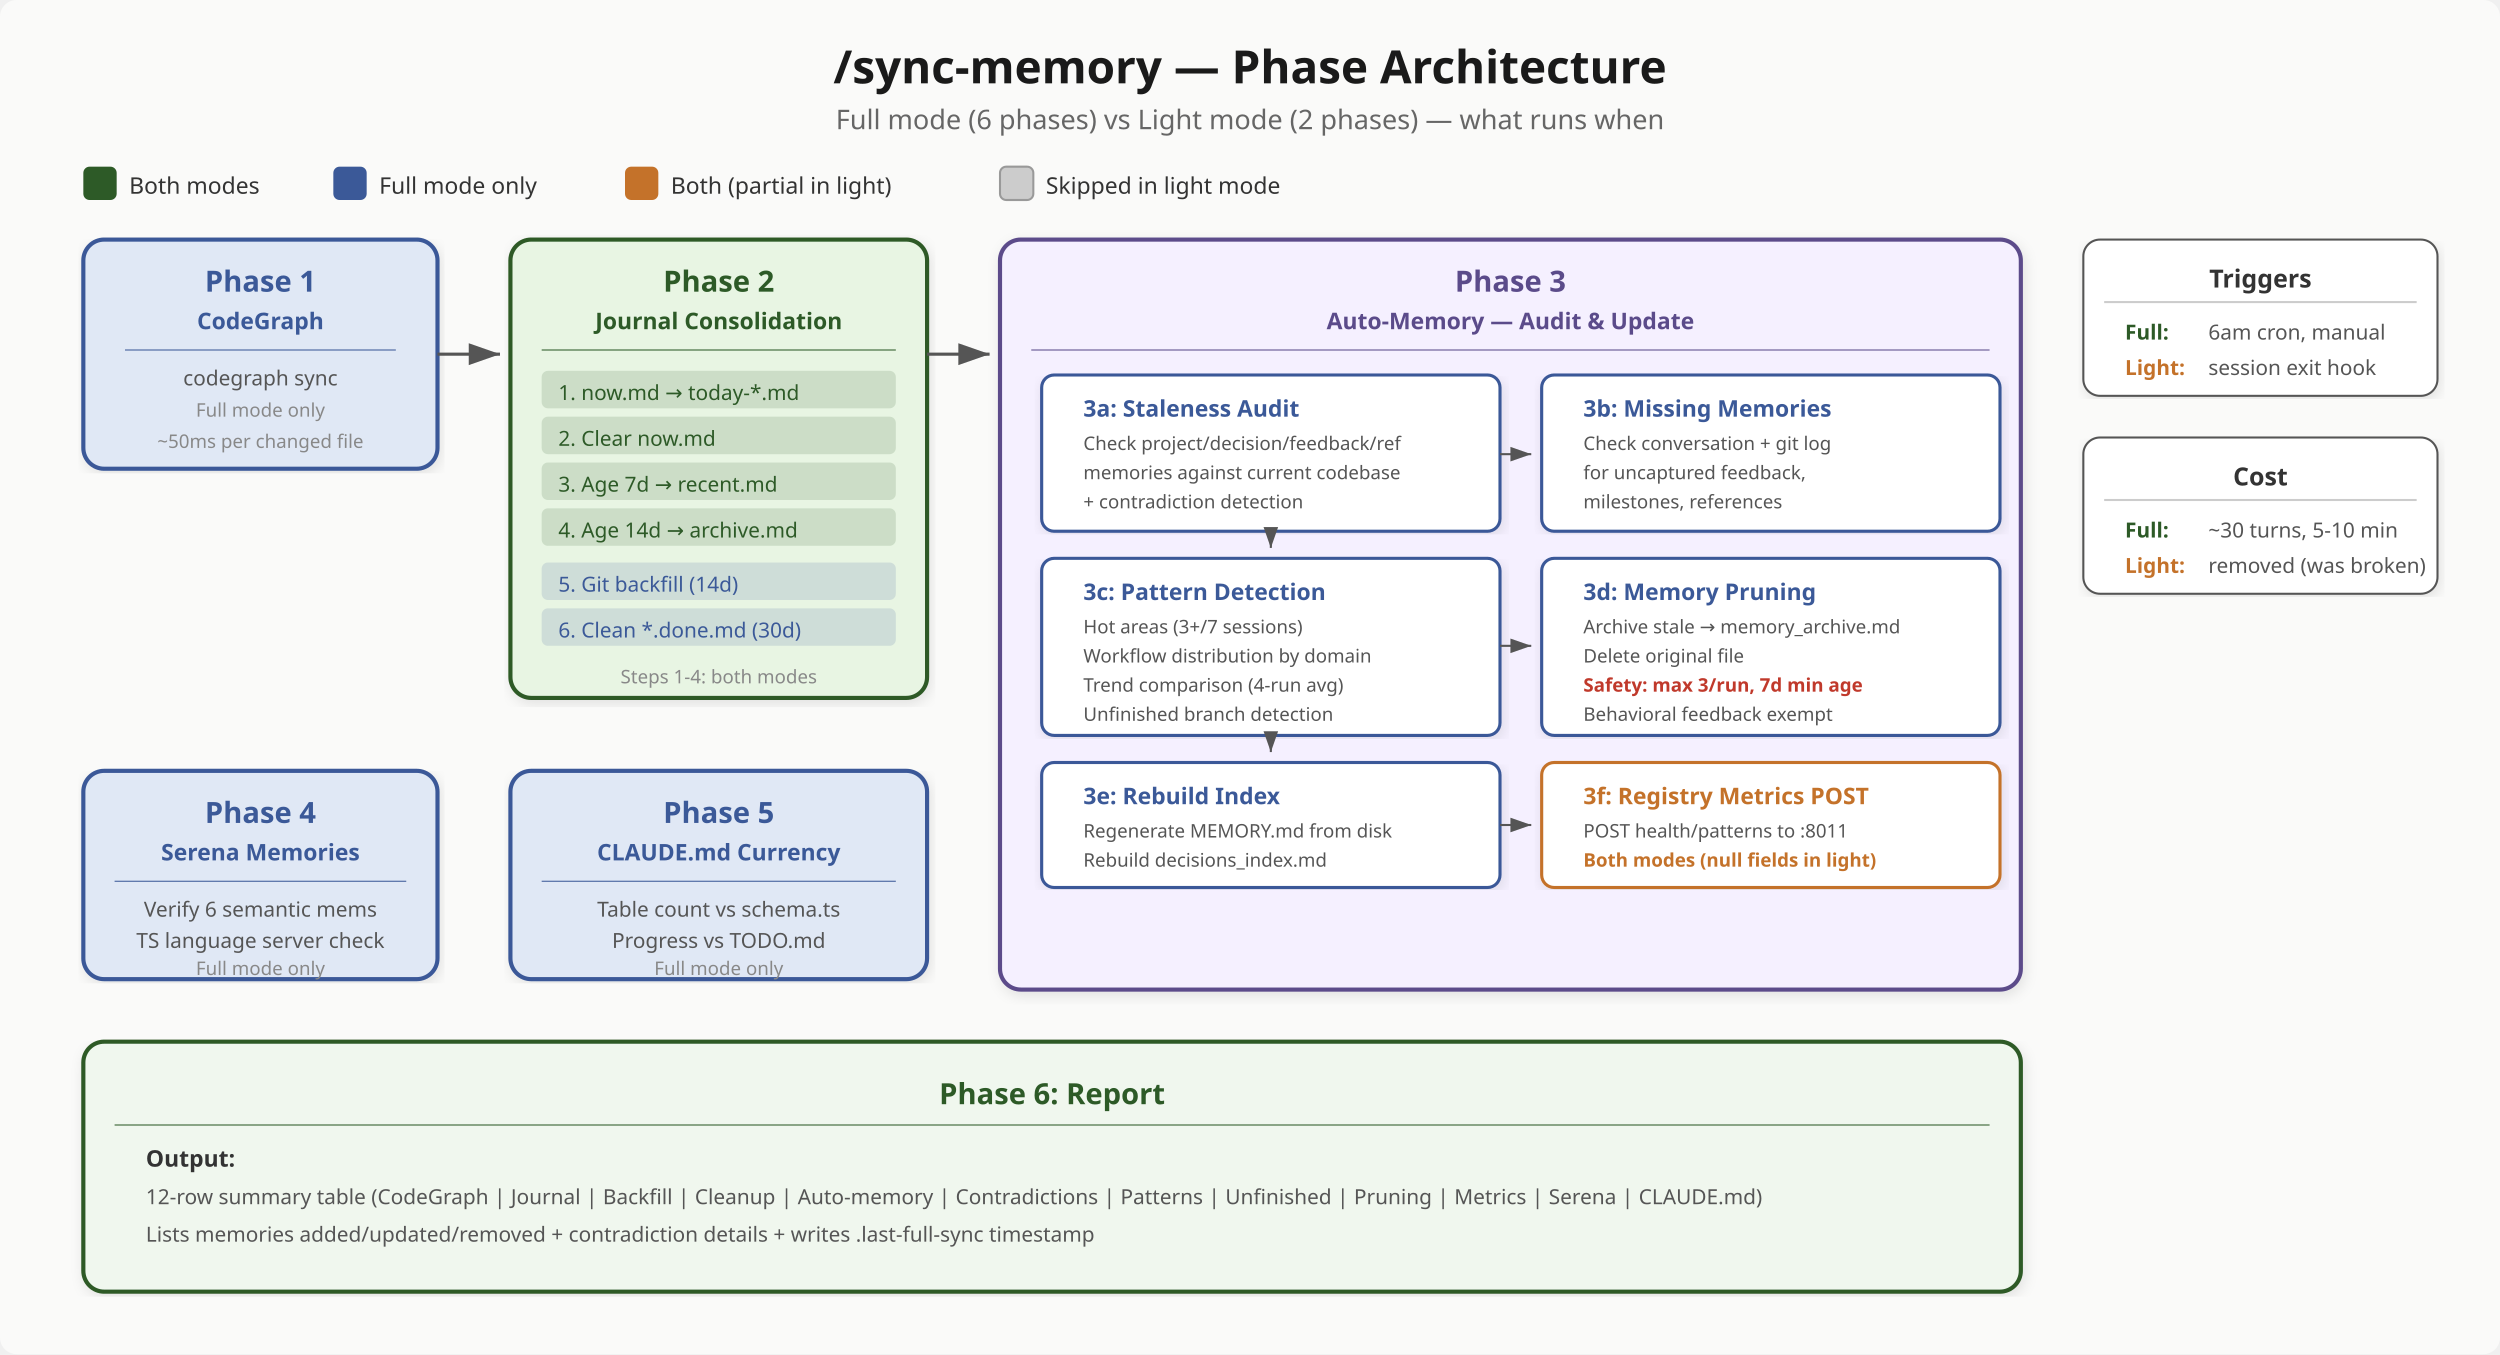
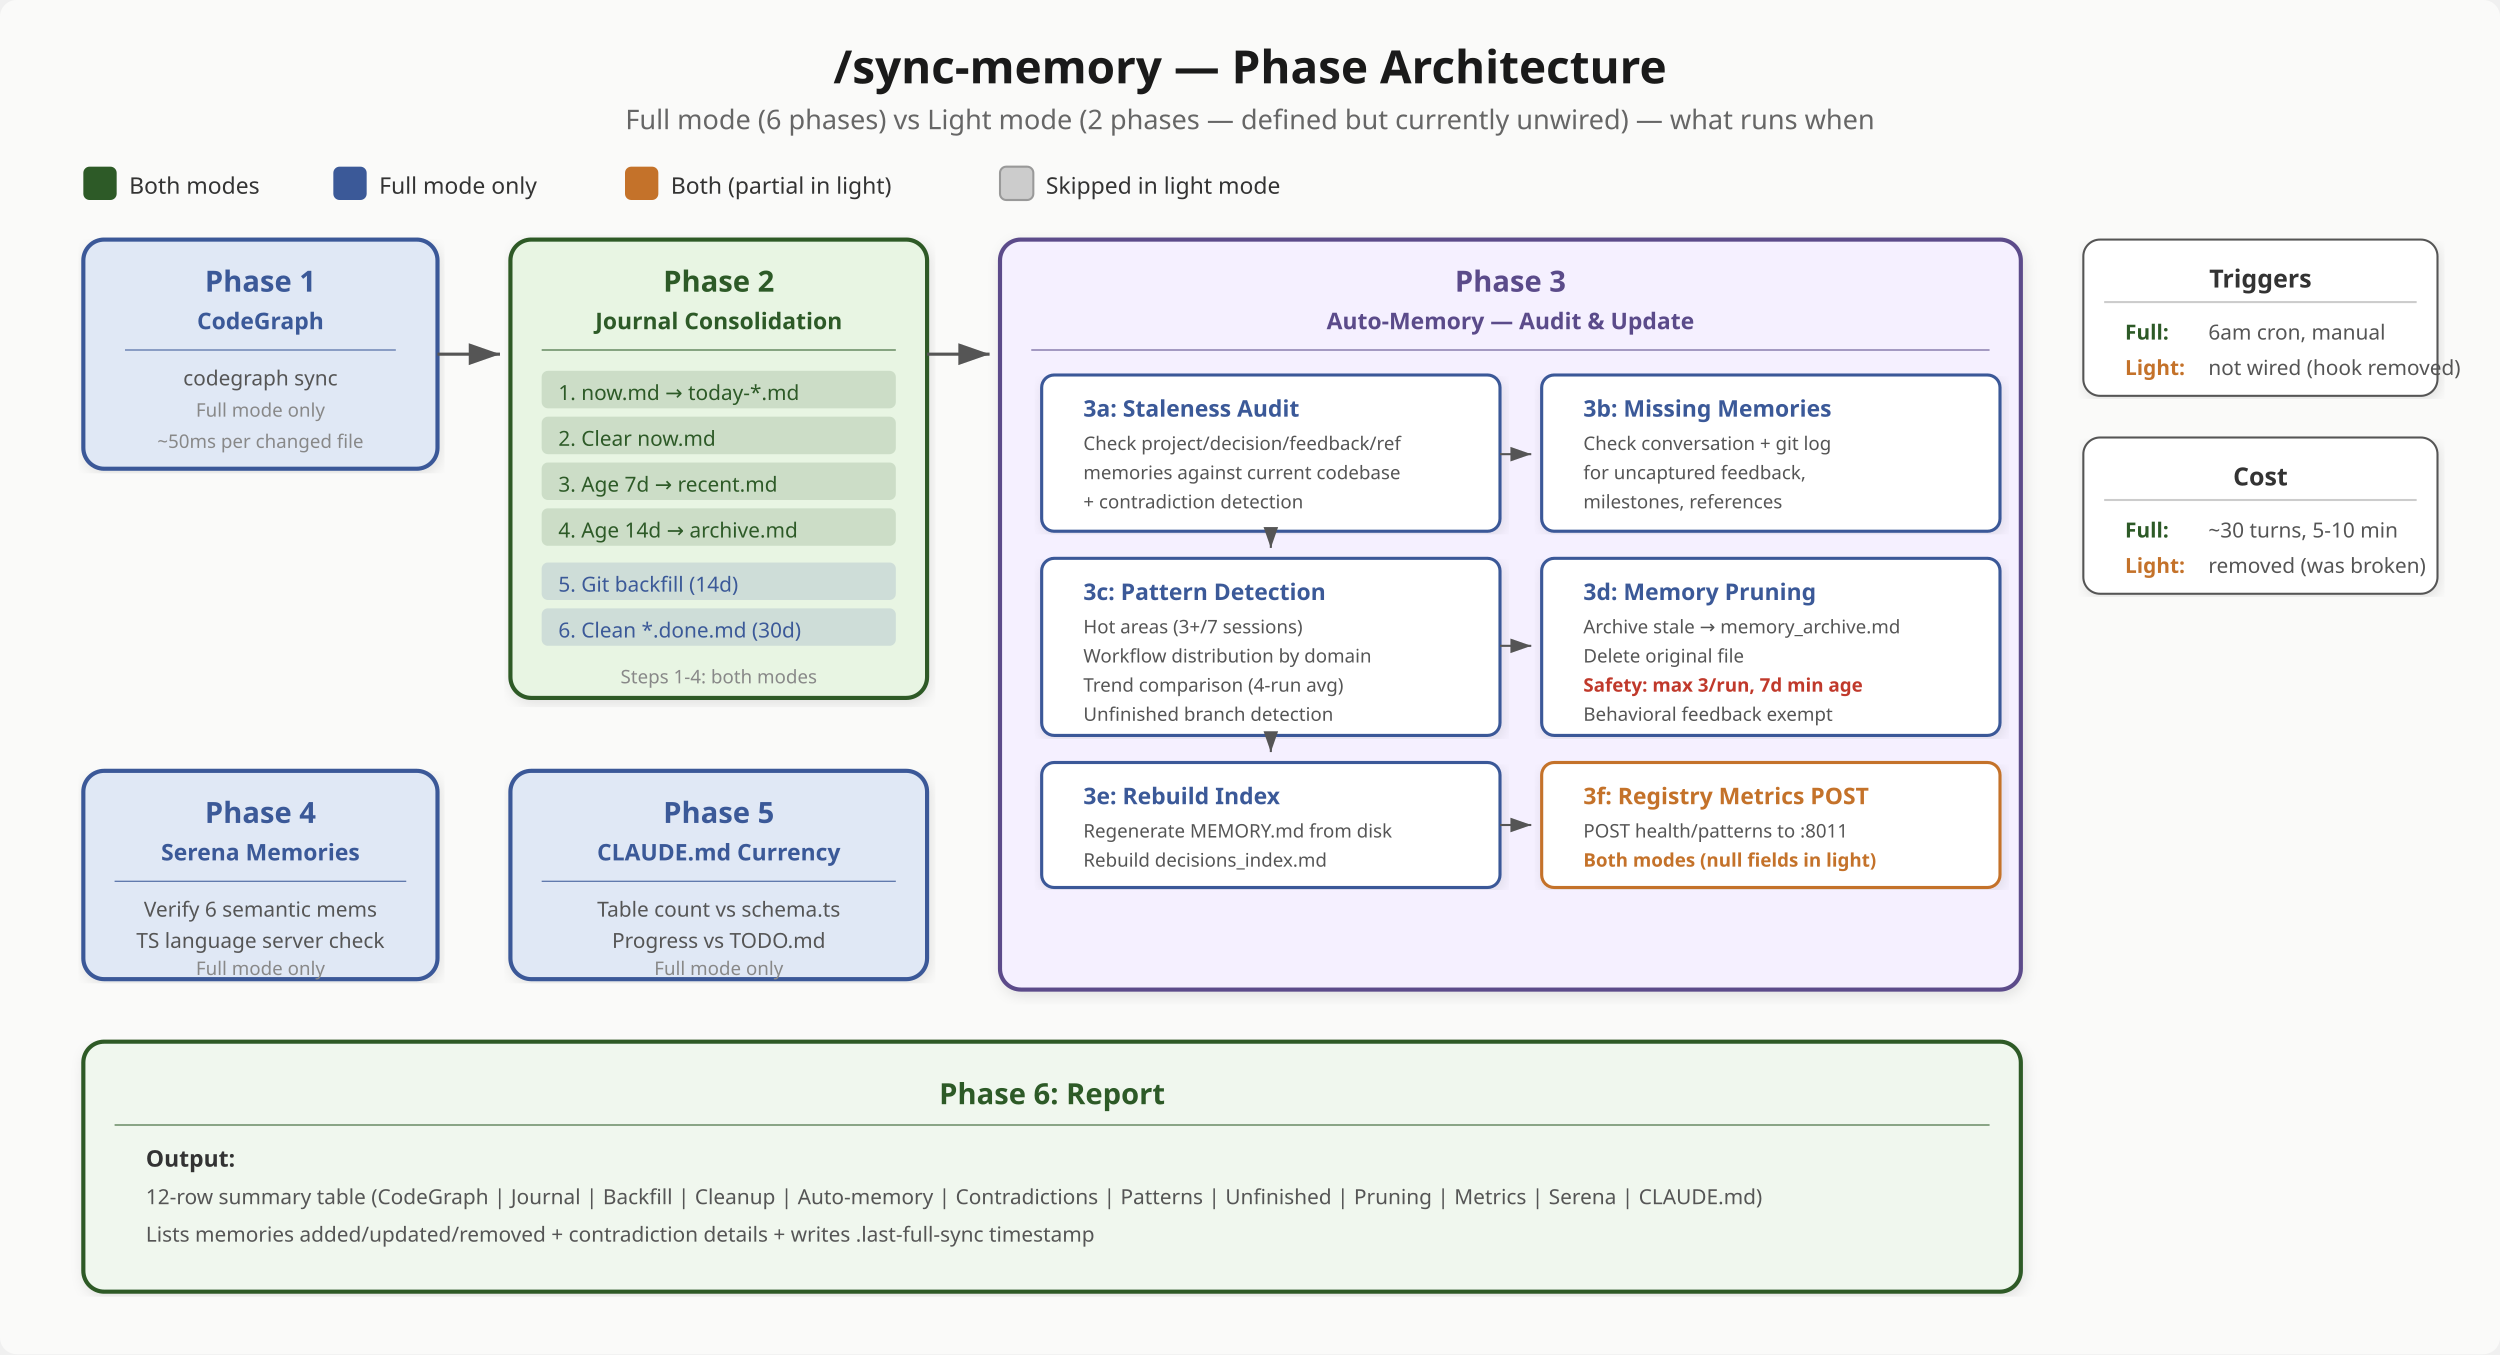
<svg xmlns="http://www.w3.org/2000/svg" viewBox="0 0 1200 650" font-family="'Plus Jakarta Sans', 'Segoe UI', system-ui, sans-serif">
  <defs>
    <marker id="ar" markerWidth="10" markerHeight="7" refX="10" refY="3.5" orient="auto">
      <polygon points="0 0, 10 3.5, 0 7" fill="#555" />
    </marker>
    <filter id="sh2" x="-2%" y="-2%" width="104%" height="104%">
      <feDropShadow dx="1" dy="2" stdDeviation="3" flood-opacity="0.1" />
    </filter>
  </defs>
  <rect width="1200" height="650" fill="#FAFAF9" rx="8" />
  <text x="600" y="40" text-anchor="middle" font-size="22" font-weight="700" fill="#1a1a1a">/sync-memory — Phase Architecture</text>
-   <text x="600" y="62" text-anchor="middle" font-size="13" fill="#666">Full mode (6 phases) vs Light mode (2 phases) — what runs when</text>
+   <text x="600" y="62" text-anchor="middle" font-size="13" fill="#666">Full mode (6 phases) vs Light mode (2 phases — defined but currently unwired) — what runs when</text>
  <rect x="40" y="80" width="16" height="16" rx="3" fill="#2D5A27" />
  <text x="62" y="93" font-size="11" fill="#333">Both modes</text>
  <rect x="160" y="80" width="16" height="16" rx="3" fill="#3B5998" />
  <text x="182" y="93" font-size="11" fill="#333">Full mode only</text>
  <rect x="300" y="80" width="16" height="16" rx="3" fill="#C4722A" />
  <text x="322" y="93" font-size="11" fill="#333">Both (partial in light)</text>
  <rect x="480" y="80" width="16" height="16" rx="3" fill="#ccc" stroke="#999" />
  <text x="502" y="93" font-size="11" fill="#333">Skipped in light mode</text>
  <rect x="40" y="115" width="170" height="110" rx="10" fill="#E0E8F5" stroke="#3B5998" stroke-width="2" filter="url(#sh2)" />
  <text x="125" y="140" text-anchor="middle" font-size="14" font-weight="700" fill="#3B5998">Phase 1</text>
  <text x="125" y="158" text-anchor="middle" font-size="11" font-weight="600" fill="#3B5998">CodeGraph</text>
  <line x1="60" y1="168" x2="190" y2="168" stroke="#3B5998" stroke-width="0.5" />
  <text x="125" y="185" text-anchor="middle" font-size="10" fill="#555">codegraph sync</text>
  <text x="125" y="200" text-anchor="middle" font-size="9" fill="#888">Full mode only</text>
  <text x="125" y="215" text-anchor="middle" font-size="9" fill="#888">~50ms per changed file</text>
  <line x1="210" y1="170" x2="240" y2="170" stroke="#555" stroke-width="1.5" marker-end="url(#ar)" />
  <rect x="245" y="115" width="200" height="220" rx="10" fill="#E8F5E3" stroke="#2D5A27" stroke-width="2" filter="url(#sh2)" />
  <text x="345" y="140" text-anchor="middle" font-size="14" font-weight="700" fill="#2D5A27">Phase 2</text>
  <text x="345" y="158" text-anchor="middle" font-size="11" font-weight="600" fill="#2D5A27">Journal Consolidation</text>
  <line x1="260" y1="168" x2="430" y2="168" stroke="#2D5A27" stroke-width="0.5" />
  <rect x="260" y="178" width="170" height="18" rx="3" fill="#2D5A27" opacity="0.15" />
  <text x="268" y="192" font-size="10" fill="#2D5A27">1. now.md → today-*.md</text>
  <rect x="260" y="200" width="170" height="18" rx="3" fill="#2D5A27" opacity="0.15" />
  <text x="268" y="214" font-size="10" fill="#2D5A27">2. Clear now.md</text>
  <rect x="260" y="222" width="170" height="18" rx="3" fill="#2D5A27" opacity="0.15" />
  <text x="268" y="236" font-size="10" fill="#2D5A27">3. Age 7d → recent.md</text>
  <rect x="260" y="244" width="170" height="18" rx="3" fill="#2D5A27" opacity="0.15" />
  <text x="268" y="258" font-size="10" fill="#2D5A27">4. Age 14d → archive.md</text>
  <rect x="260" y="270" width="170" height="18" rx="3" fill="#3B5998" opacity="0.15" />
  <text x="268" y="284" font-size="10" fill="#3B5998">5. Git backfill (14d)</text>
  <rect x="260" y="292" width="170" height="18" rx="3" fill="#3B5998" opacity="0.15" />
  <text x="268" y="306" font-size="10" fill="#3B5998">6. Clean *.done.md (30d)</text>
  <text x="345" y="328" text-anchor="middle" font-size="9" fill="#888">Steps 1-4: both modes</text>
  <line x1="445" y1="170" x2="475" y2="170" stroke="#555" stroke-width="1.5" marker-end="url(#ar)" />
  <rect x="480" y="115" width="490" height="360" rx="10" fill="#F5F0FF" stroke="#5B4B8A" stroke-width="2" filter="url(#sh2)" />
  <text x="725" y="140" text-anchor="middle" font-size="14" font-weight="700" fill="#5B4B8A">Phase 3</text>
  <text x="725" y="158" text-anchor="middle" font-size="11" font-weight="600" fill="#5B4B8A">Auto-Memory — Audit &amp; Update</text>
  <line x1="495" y1="168" x2="955" y2="168" stroke="#5B4B8A" stroke-width="0.5" />
  <rect x="500" y="180" width="220" height="75" rx="6" fill="#fff" stroke="#3B5998" stroke-width="1.5" filter="url(#sh2)" />
  <text x="520" y="200" font-size="11" font-weight="700" fill="#3B5998">3a: Staleness Audit</text>
  <text x="520" y="216" font-size="9" fill="#555">Check project/decision/feedback/ref</text>
  <text x="520" y="230" font-size="9" fill="#555">memories against current codebase</text>
  <text x="520" y="244" font-size="9" fill="#555">+ contradiction detection</text>
  <rect x="740" y="180" width="220" height="75" rx="6" fill="#fff" stroke="#3B5998" stroke-width="1.5" filter="url(#sh2)" />
  <text x="760" y="200" font-size="11" font-weight="700" fill="#3B5998">3b: Missing Memories</text>
  <text x="760" y="216" font-size="9" fill="#555">Check conversation + git log</text>
  <text x="760" y="230" font-size="9" fill="#555">for uncaptured feedback,</text>
  <text x="760" y="244" font-size="9" fill="#555">milestones, references</text>
  <rect x="500" y="268" width="220" height="85" rx="6" fill="#fff" stroke="#3B5998" stroke-width="1.5" filter="url(#sh2)" />
  <text x="520" y="288" font-size="11" font-weight="700" fill="#3B5998">3c: Pattern Detection</text>
  <text x="520" y="304" font-size="9" fill="#555">Hot areas (3+/7 sessions)</text>
  <text x="520" y="318" font-size="9" fill="#555">Workflow distribution by domain</text>
  <text x="520" y="332" font-size="9" fill="#555">Trend comparison (4-run avg)</text>
  <text x="520" y="346" font-size="9" fill="#555">Unfinished branch detection</text>
  <rect x="740" y="268" width="220" height="85" rx="6" fill="#fff" stroke="#3B5998" stroke-width="1.5" filter="url(#sh2)" />
  <text x="760" y="288" font-size="11" font-weight="700" fill="#3B5998">3d: Memory Pruning</text>
  <text x="760" y="304" font-size="9" fill="#555">Archive stale → memory_archive.md</text>
  <text x="760" y="318" font-size="9" fill="#555">Delete original file</text>
  <text x="760" y="332" font-size="9" fill="#C0392B" font-weight="600">Safety: max 3/run, 7d min age</text>
  <text x="760" y="346" font-size="9" fill="#555">Behavioral feedback exempt</text>
  <rect x="500" y="366" width="220" height="60" rx="6" fill="#fff" stroke="#3B5998" stroke-width="1.5" filter="url(#sh2)" />
  <text x="520" y="386" font-size="11" font-weight="700" fill="#3B5998">3e: Rebuild Index</text>
  <text x="520" y="402" font-size="9" fill="#555">Regenerate MEMORY.md from disk</text>
  <text x="520" y="416" font-size="9" fill="#555">Rebuild decisions_index.md</text>
  <rect x="740" y="366" width="220" height="60" rx="6" fill="#fff" stroke="#C4722A" stroke-width="1.5" filter="url(#sh2)" />
  <text x="760" y="386" font-size="11" font-weight="700" fill="#C4722A">3f: Registry Metrics POST</text>
  <text x="760" y="402" font-size="9" fill="#555">POST health/patterns to :8011</text>
  <text x="760" y="416" font-size="9" fill="#C4722A" font-weight="600">Both modes (null fields in light)</text>
  <line x1="720" y1="218" x2="735" y2="218" stroke="#555" stroke-width="1" marker-end="url(#ar)" />
  <line x1="610" y1="255" x2="610" y2="263" stroke="#555" stroke-width="1" marker-end="url(#ar)" />
  <line x1="720" y1="310" x2="735" y2="310" stroke="#555" stroke-width="1" marker-end="url(#ar)" />
  <line x1="610" y1="353" x2="610" y2="361" stroke="#555" stroke-width="1" marker-end="url(#ar)" />
  <line x1="720" y1="396" x2="735" y2="396" stroke="#555" stroke-width="1" marker-end="url(#ar)" />
  <rect x="40" y="370" width="170" height="100" rx="10" fill="#E0E8F5" stroke="#3B5998" stroke-width="2" filter="url(#sh2)" />
  <text x="125" y="395" text-anchor="middle" font-size="14" font-weight="700" fill="#3B5998">Phase 4</text>
  <text x="125" y="413" text-anchor="middle" font-size="11" font-weight="600" fill="#3B5998">Serena Memories</text>
  <line x1="55" y1="423" x2="195" y2="423" stroke="#3B5998" stroke-width="0.5" />
  <text x="125" y="440" text-anchor="middle" font-size="10" fill="#555">Verify 6 semantic mems</text>
  <text x="125" y="455" text-anchor="middle" font-size="10" fill="#555">TS language server check</text>
  <text x="125" y="468" text-anchor="middle" font-size="9" fill="#888">Full mode only</text>
  <rect x="245" y="370" width="200" height="100" rx="10" fill="#E0E8F5" stroke="#3B5998" stroke-width="2" filter="url(#sh2)" />
  <text x="345" y="395" text-anchor="middle" font-size="14" font-weight="700" fill="#3B5998">Phase 5</text>
  <text x="345" y="413" text-anchor="middle" font-size="11" font-weight="600" fill="#3B5998">CLAUDE.md Currency</text>
  <line x1="260" y1="423" x2="430" y2="423" stroke="#3B5998" stroke-width="0.5" />
  <text x="345" y="440" text-anchor="middle" font-size="10" fill="#555">Table count vs schema.ts</text>
  <text x="345" y="455" text-anchor="middle" font-size="10" fill="#555">Progress vs TODO.md</text>
  <text x="345" y="468" text-anchor="middle" font-size="9" fill="#888">Full mode only</text>
  <rect x="40" y="500" width="930" height="120" rx="10" fill="#F0F7EE" stroke="#2D5A27" stroke-width="2" filter="url(#sh2)" />
  <text x="505" y="530" text-anchor="middle" font-size="14" font-weight="700" fill="#2D5A27">Phase 6: Report</text>
  <line x1="55" y1="540" x2="955" y2="540" stroke="#2D5A27" stroke-width="0.5" />
  <text x="70" y="560" font-size="11" fill="#333" font-weight="600">Output:</text>
  <text x="70" y="578" font-size="10" fill="#555">12-row summary table (CodeGraph | Journal | Backfill | Cleanup | Auto-memory | Contradictions | Patterns | Unfinished | Pruning | Metrics | Serena | CLAUDE.md)</text>
  <text x="70" y="596" font-size="10" fill="#555">Lists memories added/updated/removed + contradiction details + writes .last-full-sync timestamp</text>
  <rect x="1000" y="115" width="170" height="75" rx="8" fill="#fff" stroke="#555" stroke-width="1" filter="url(#sh2)" />
  <text x="1085" y="138" text-anchor="middle" font-size="12" font-weight="700" fill="#333">Triggers</text>
  <line x1="1010" y1="145" x2="1160" y2="145" stroke="#ccc" />
  <text x="1020" y="163" font-size="10" fill="#2D5A27" font-weight="600">Full:</text>
  <text x="1060" y="163" font-size="10" fill="#555">6am cron, manual</text>
  <text x="1020" y="180" font-size="10" fill="#C4722A" font-weight="600">Light:</text>
-   <text x="1060" y="180" font-size="10" fill="#555">session exit hook</text>
+   <text x="1060" y="180" font-size="10" fill="#555">not wired (hook removed)</text>
  <rect x="1000" y="210" width="170" height="75" rx="8" fill="#fff" stroke="#555" stroke-width="1" filter="url(#sh2)" />
  <text x="1085" y="233" text-anchor="middle" font-size="12" font-weight="700" fill="#333">Cost</text>
  <line x1="1010" y1="240" x2="1160" y2="240" stroke="#ccc" />
  <text x="1020" y="258" font-size="10" fill="#2D5A27" font-weight="600">Full:</text>
  <text x="1060" y="258" font-size="10" fill="#555">~30 turns, 5-10 min</text>
  <text x="1020" y="275" font-size="10" fill="#C4722A" font-weight="600">Light:</text>
  <text x="1060" y="275" font-size="10" fill="#555">removed (was broken)</text>
</svg>
